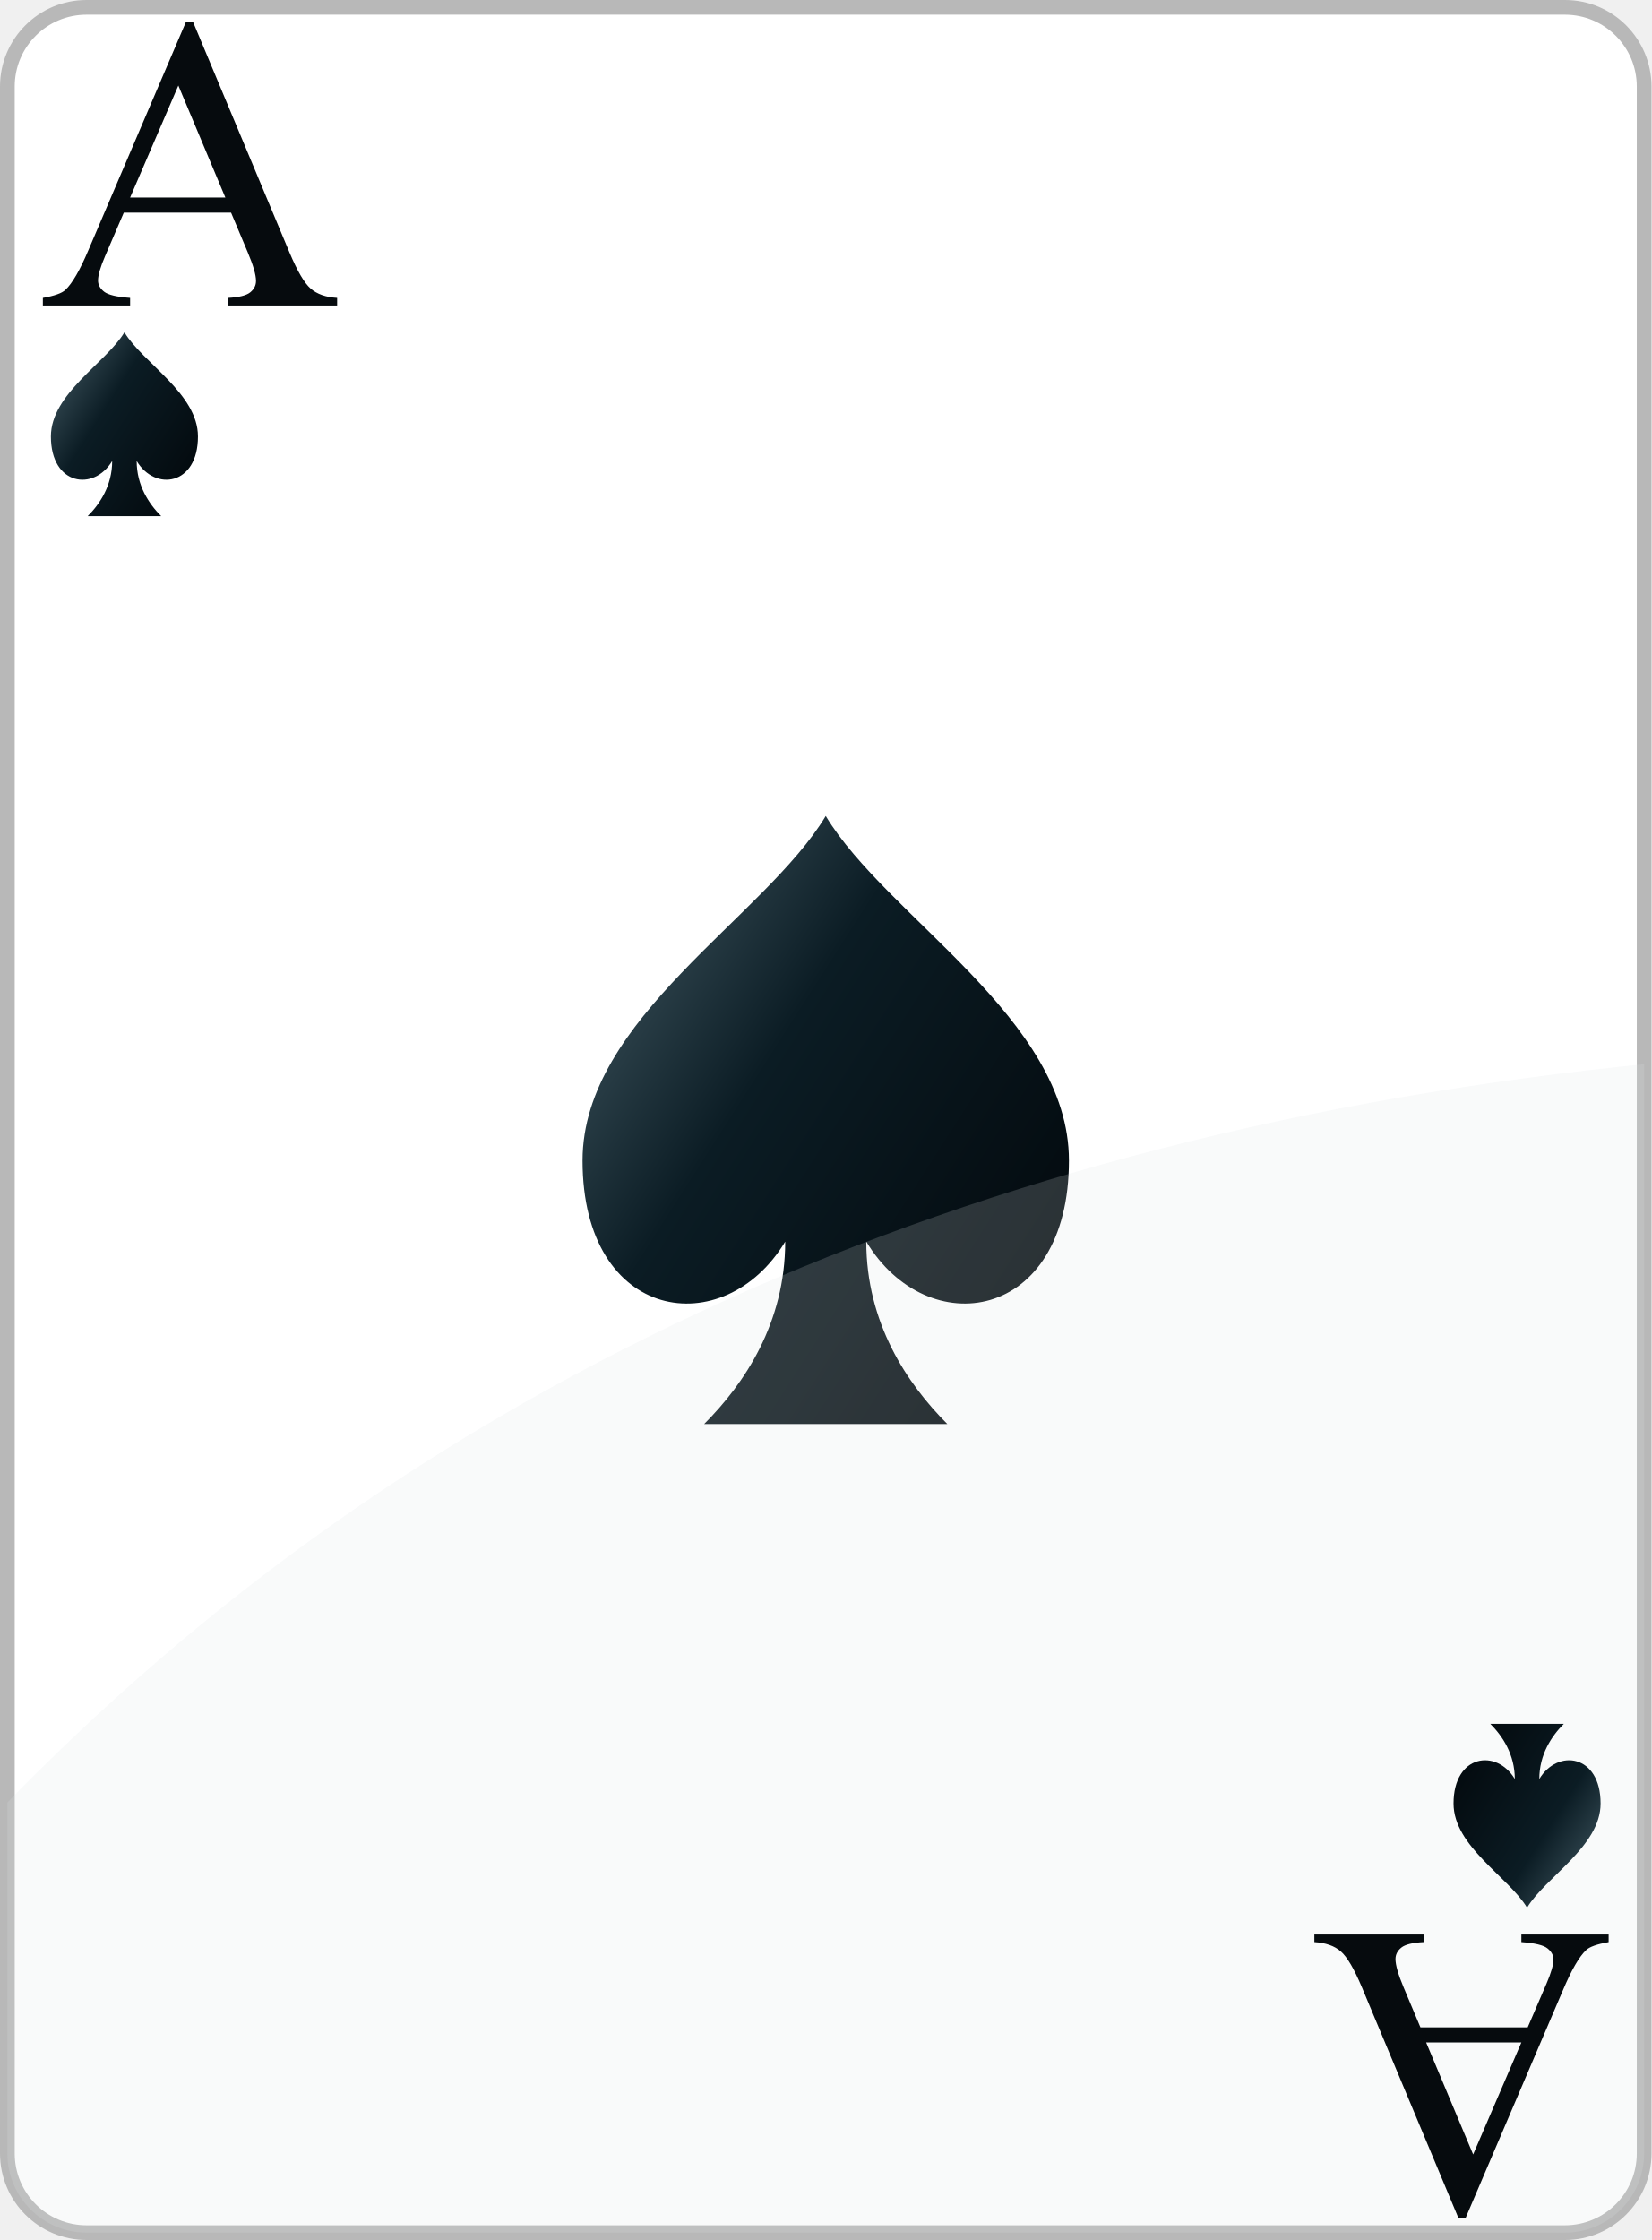
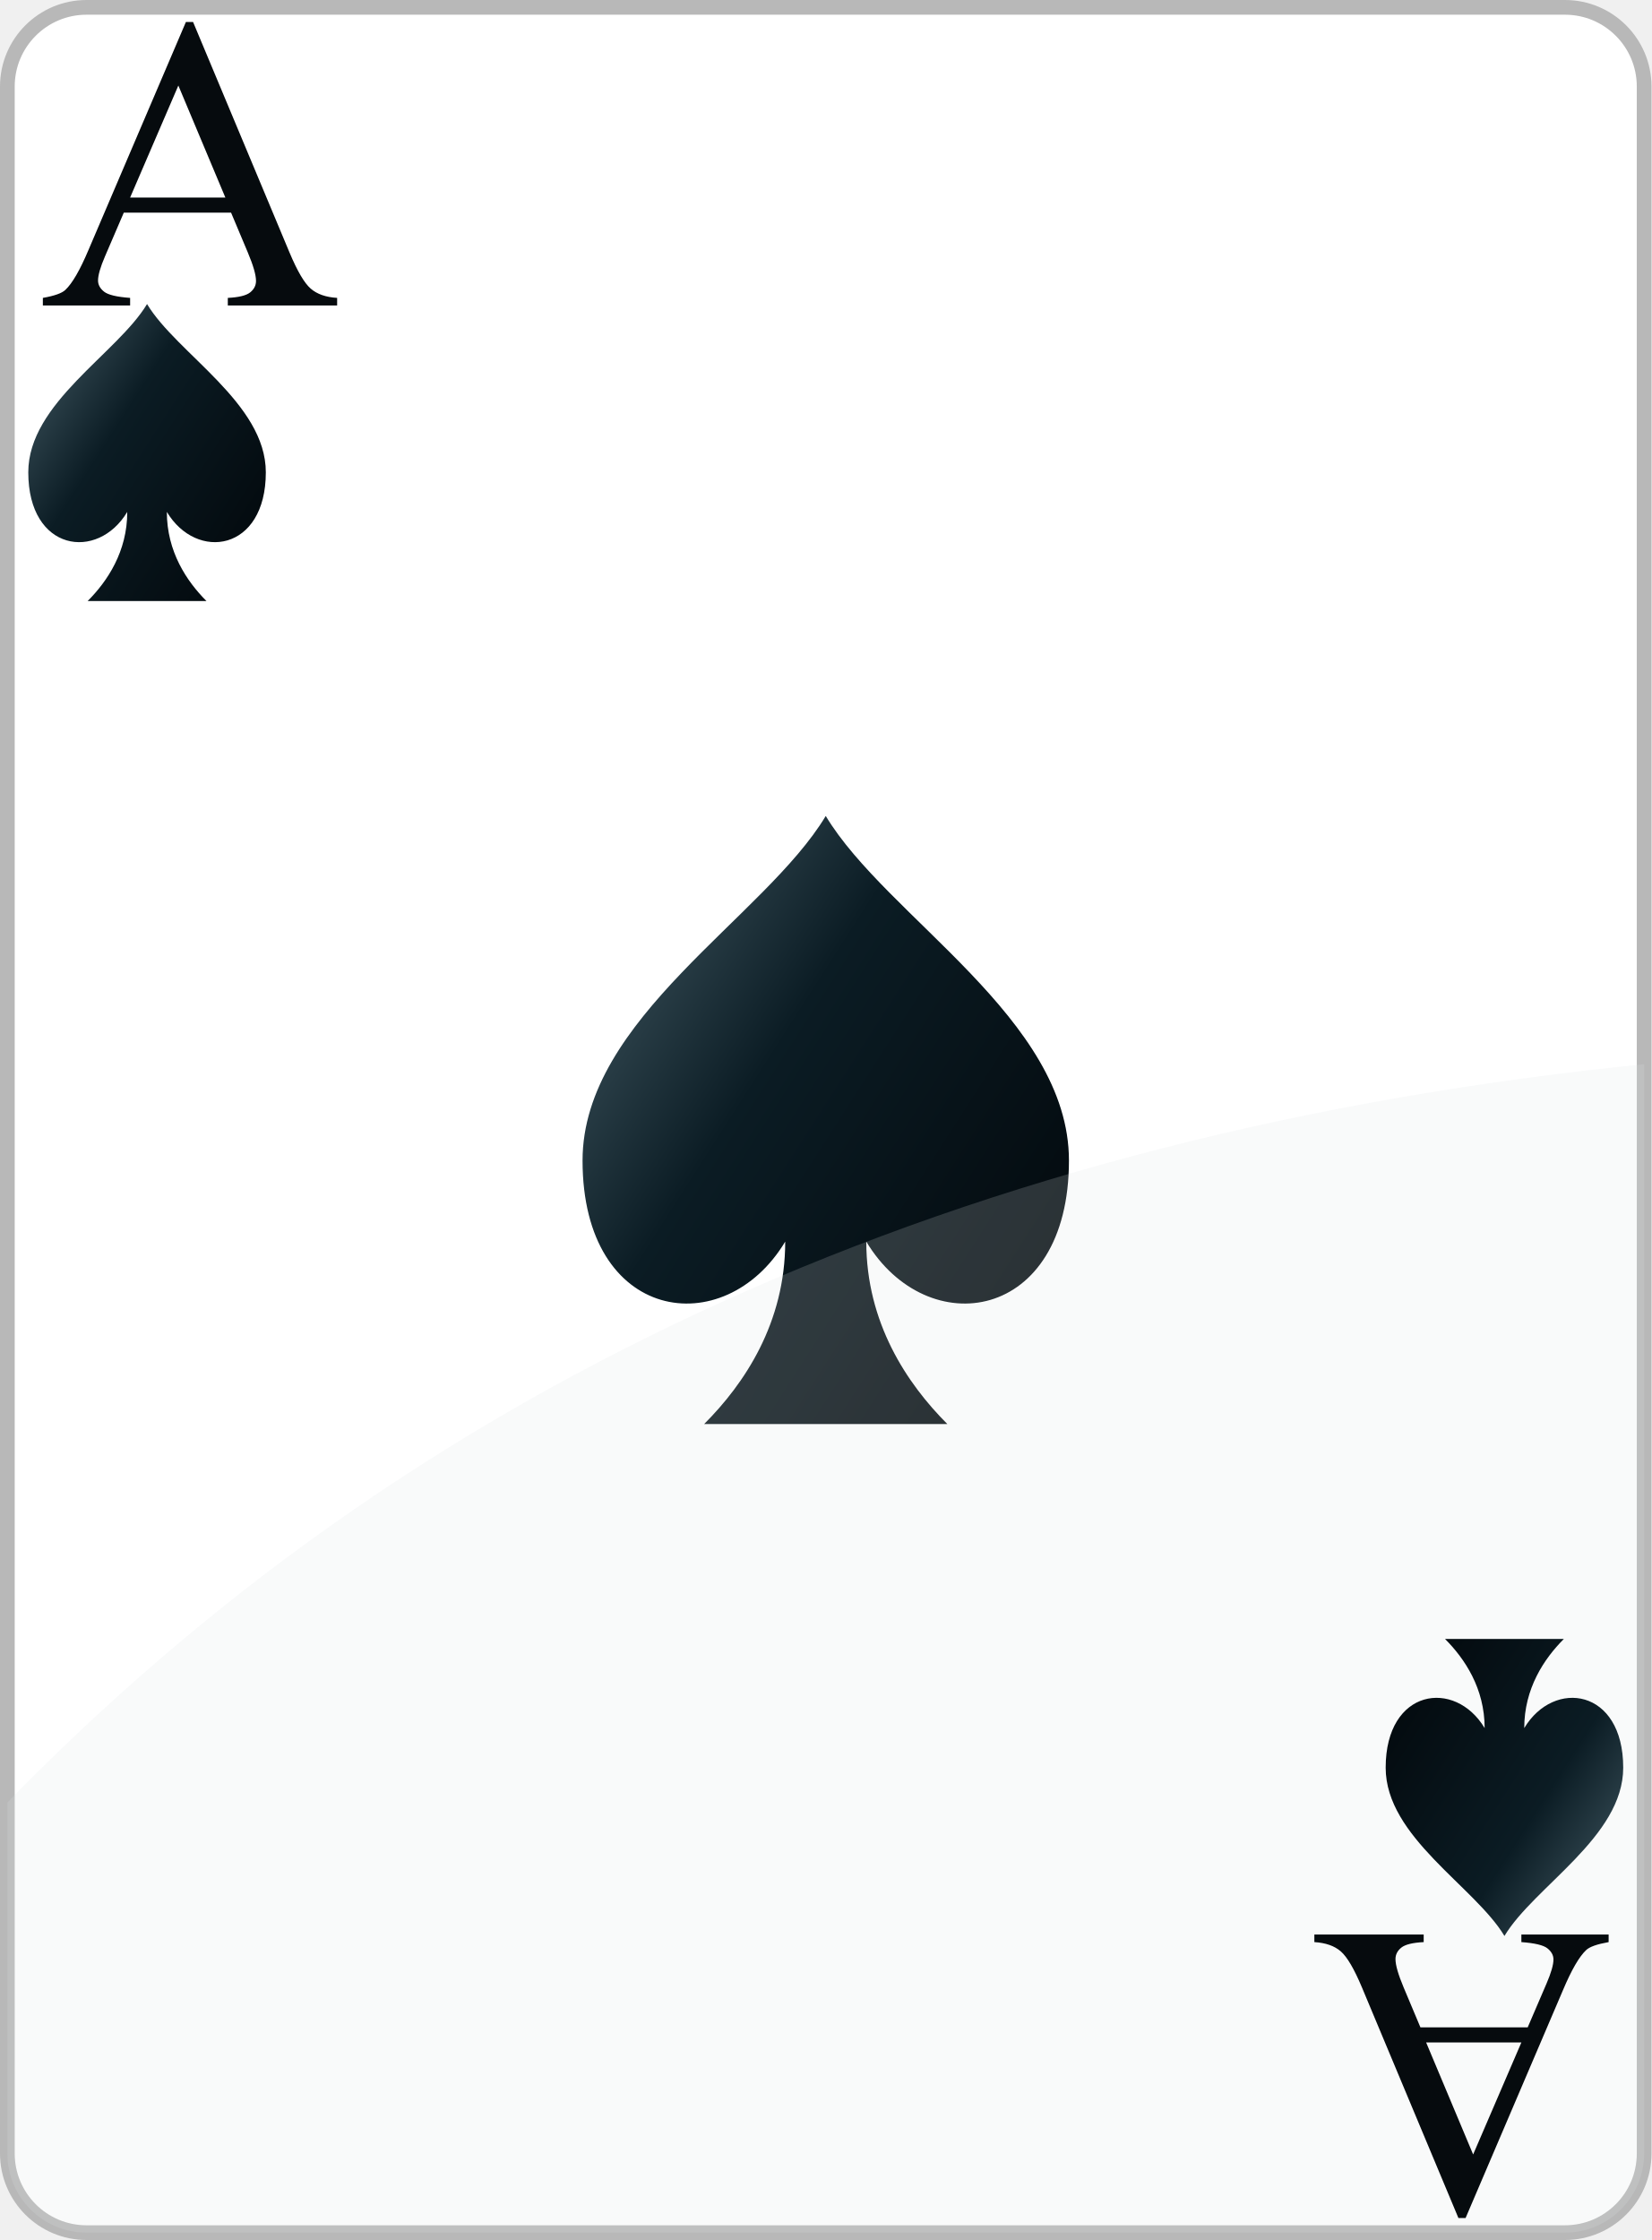
<svg xmlns="http://www.w3.org/2000/svg" xmlns:xlink="http://www.w3.org/1999/xlink" viewBox="0 0 146 198" color="#060b0e">
  <defs>
    <linearGradient id="ink" x1="0" y1="0" x2="1" y2=".8" gradientUnits="objectBoundingBox">
      <stop stop-color="#4a626c" />
      <stop offset=".43" stop-color="#0b1c24" />
      <stop offset="1" stop-color="#03090d" />
    </linearGradient>
    <path id="pip" d="M0-15C-3-10-12-5-12 2C-12 10-5 11-2 6C-2 10-4 13-6 15H6C4 13 2 10 2 6C5 11 12 10 12 2C12-5 3-10 0-15Z" fill="url(#ink)" />
    <clipPath id="card">
      <rect x=".65" y=".65" width="144.7" height="196.7" rx="7" />
    </clipPath>
    <g id="index">
      <g fill="currentColor" transform="translate(3.5 27) scale(0.01806641 -0.01806641)">
        <path d="M937 454H412L320 240Q286 161 286 122Q286 91 315.5 67.5Q345 44 443 37V0H16V37Q101 52 126 76Q177 124 239 271L716 1387H751L1223 259Q1280 123 1326.5 82.5Q1373 42 1456 37V0H921V37Q1002 41 1030.5 64.0Q1059 87 1059 120Q1059 164 1019 259ZM909 528 679 1076 443 528Z" transform="translate(0 0)" />
      </g>
-       <use xlink:href="#pip" transform="translate(11 37.5) rotate(0) scale(0.5416667)" />
+       <use xlink:href="#pip" transform="translate(13 40) rotate(0) scale(0.875)" />
    </g>
  </defs>
  <rect x=".65" y=".65" width="144.7" height="196.7" rx="7" fill="#fff" stroke="#b8b8b8" stroke-width="1.3" />
  <g clip-path="url(#card)">
    <use xlink:href="#pip" transform="translate(73 99) rotate(0) scale(1.791667)" />
    <path d="M0 160Q55 103 146 94V198H0Z" fill="#dce2e6" opacity=".18" />
    <use xlink:href="#index" />
    <use xlink:href="#index" transform="rotate(180 73 99)" />
  </g>
</svg>
